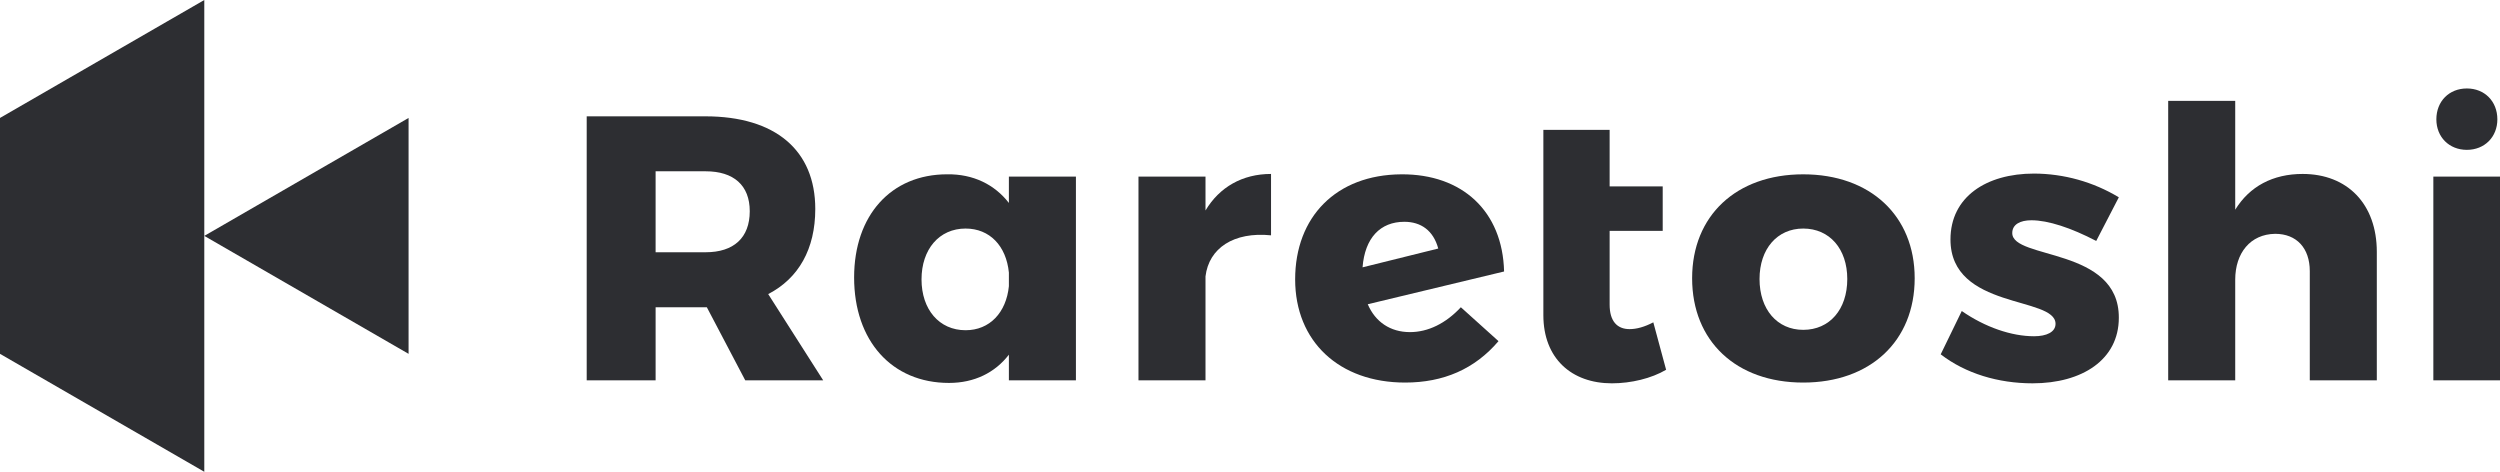
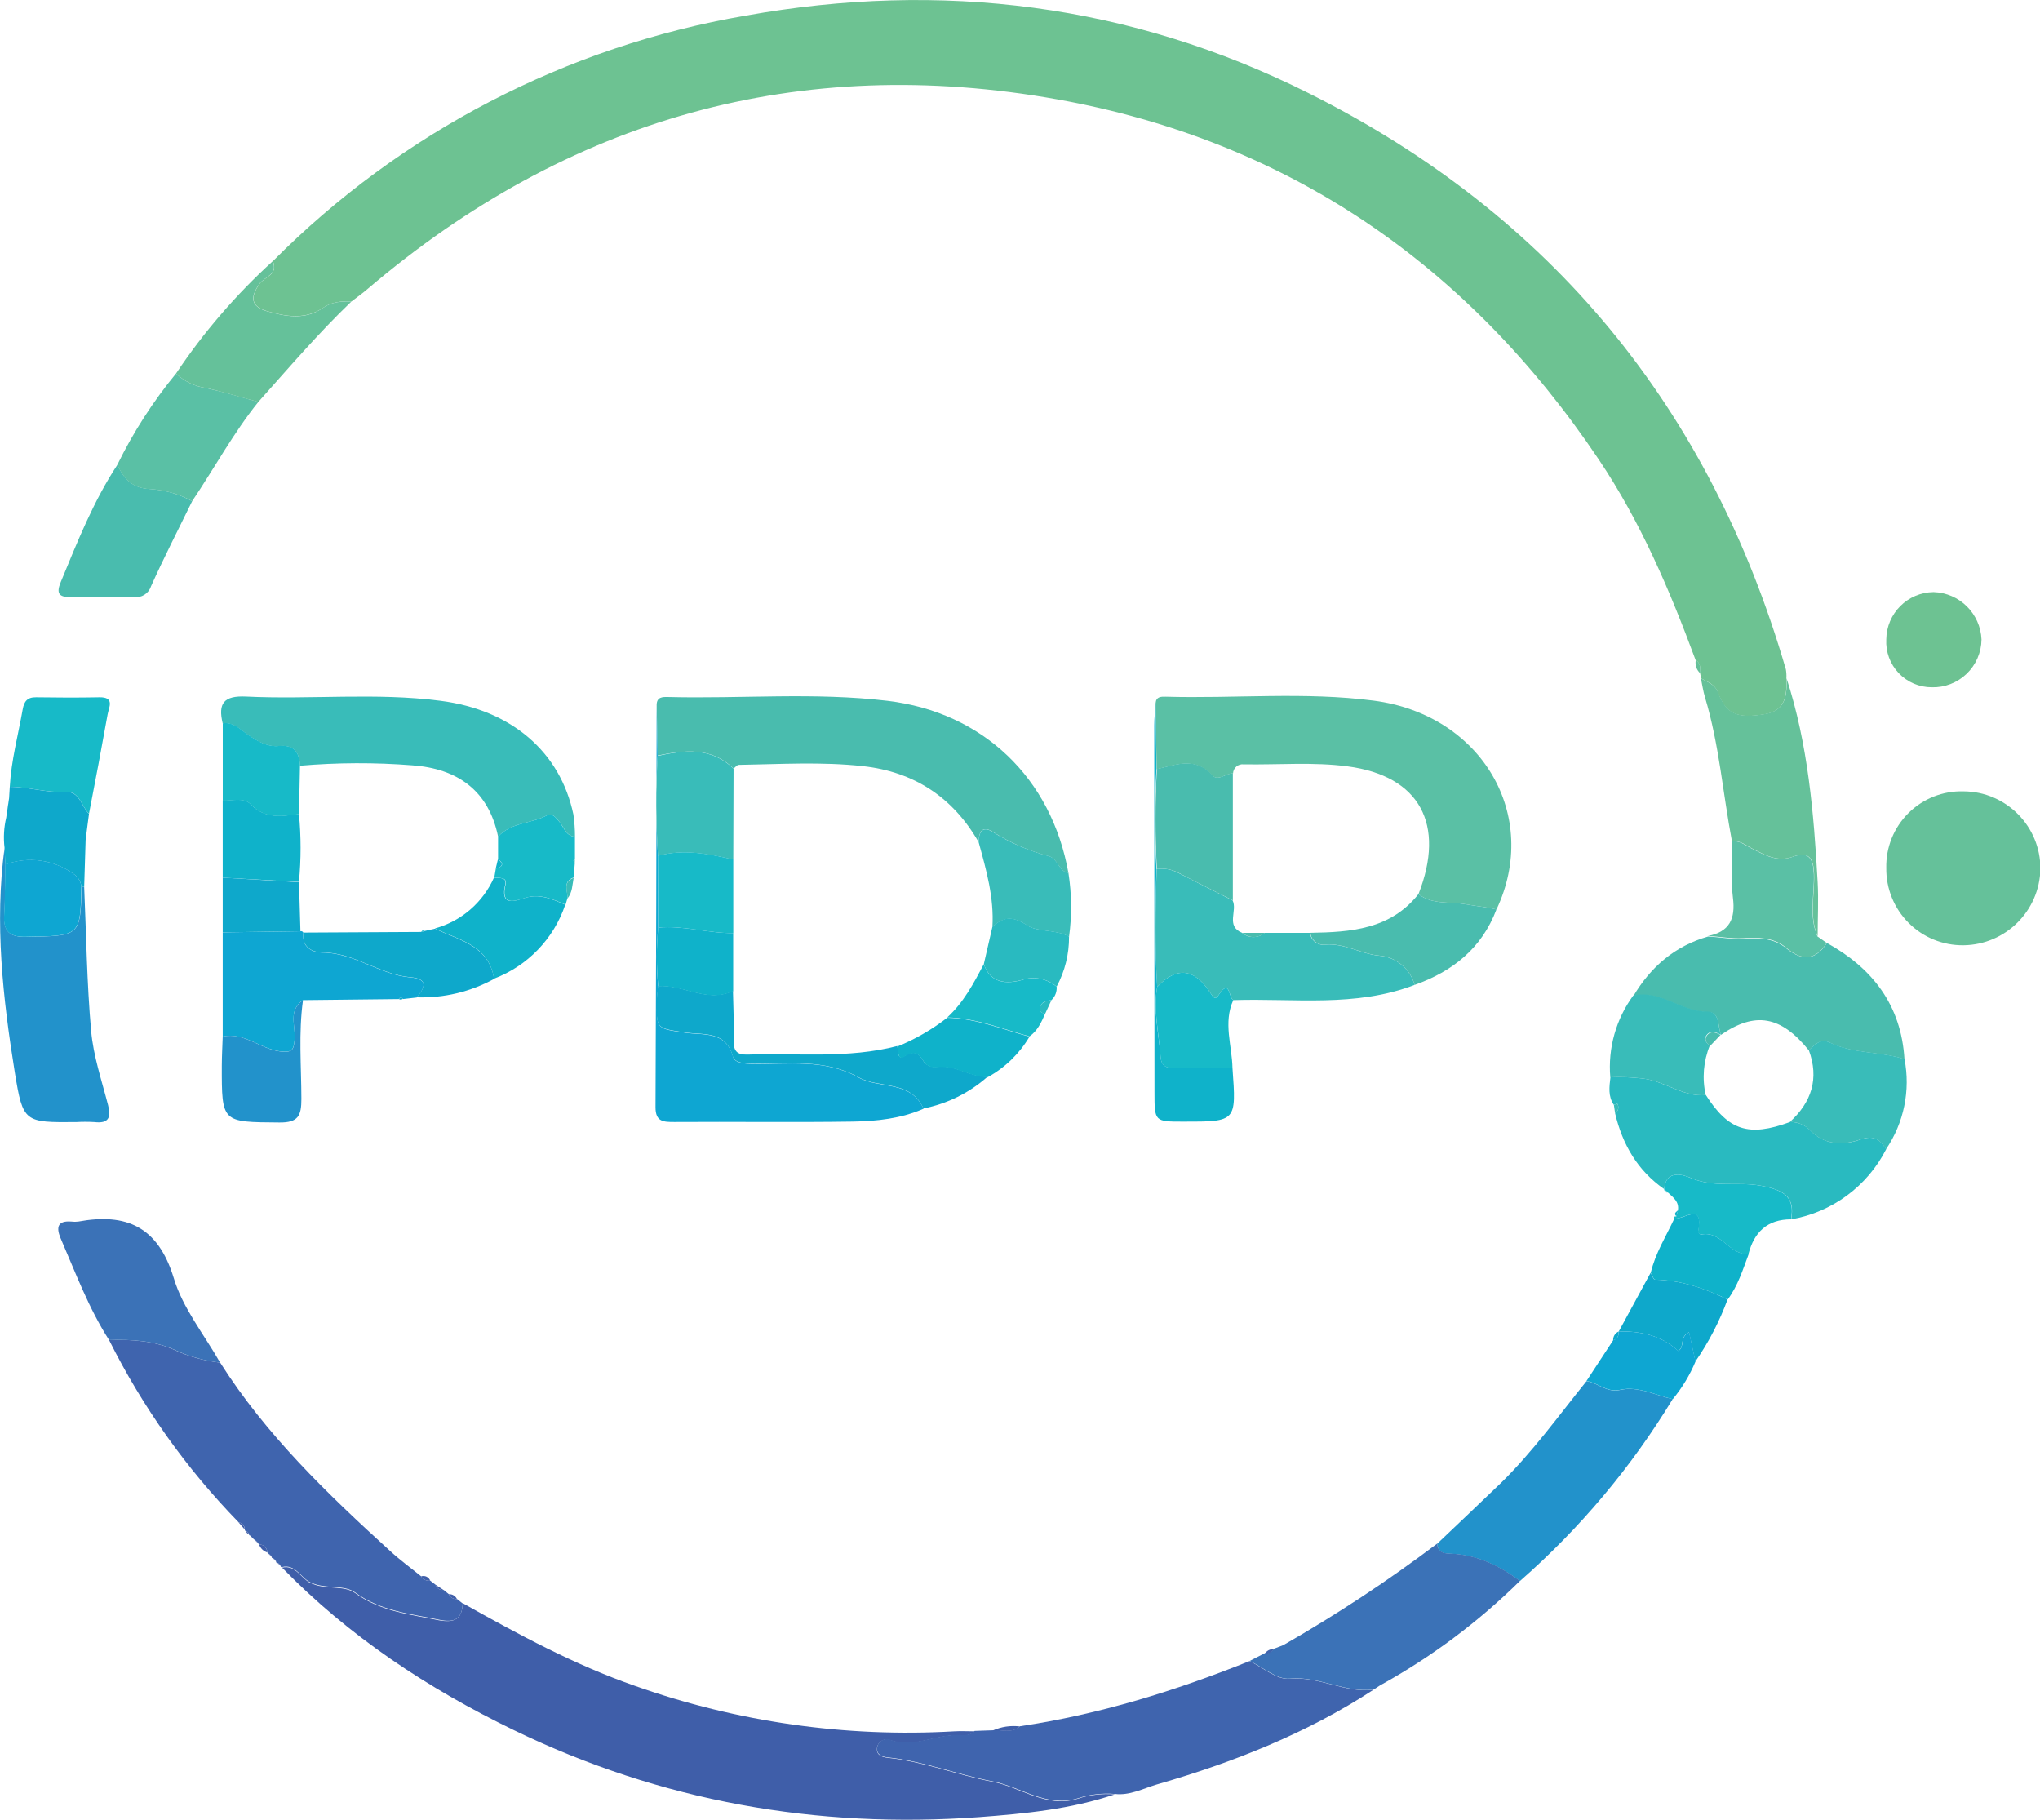
- <svg xmlns="http://www.w3.org/2000/svg" id="Layer_1" data-name="Layer 1" viewBox="0 0 2967.45 560">
+ <svg xmlns="http://www.w3.org/2000/svg" viewBox="0 0 448.82 400.17">
  <defs>
-     <style>.cls-1{fill:#2d2e32;}</style>
+     <style>.cls-1{fill:#6dc292;}.cls-2{fill:#3f5ea9;}.cls-3{fill:#5ac0a5;}.cls-4{fill:#3f64ae;}.cls-5{fill:#49bcae;}.cls-6{fill:#39bcb9;}.cls-7{fill:#2292cb;}.cls-8{fill:#29bac0;}.cls-9{fill:#65c19a;}.cls-10{fill:#3b72b7;}.cls-11{fill:#0ea6d2;}.cls-12{fill:#0ea8cb;}.cls-13{fill:#17bac8;}.cls-14{fill:#0fb2ca;}</style>
  </defs>
-   <polygon class="cls-1" points="484.97 420 484.97 140 242.49 280 484.97 420" />
-   <polygon class="cls-1" points="242.49 280 242.49 0 0 140 0 420 242.49 560 242.49 280 242.49 280" />
-   <path class="cls-1" d="M884.58,451.42,839,364.7h-60.8v86.72H696.4V138.08H837.2c83.14,0,130.52,40.23,130.52,110,0,47.38-19.67,82.25-55.88,101l65.27,102.36Zm-106.39-152h59.45c33.08,0,52.3-17,52.3-48.72,0-30.84-19.22-47.38-52.3-47.38H778.19Z" />
-   <path class="cls-1" d="M1277.1,209.6V451.42h-79.57V421c-16.54,21.46-41.12,33.53-71.07,33.53-68,0-112.64-50.06-112.64-125.16,0-73.75,43.8-122.47,110.4-122.47,30.84-.45,56.32,12.06,73.31,34V209.6Zm-79.57,130.08v-16.1c-3.13-31.73-22.8-52.3-51.41-52.3-31.28,0-52.29,24.58-52.29,60.35s21,60.34,52.29,60.34C1174.73,392,1194.4,371,1197.53,339.68Z" />
-   <path class="cls-1" d="M1508.69,206.47v72.86c-44.26-4.47-73.76,15.19-77.78,48.72V451.42h-79.56V209.6h79.56v40.23C1447.45,222.11,1474.72,206.47,1508.69,206.47Z" />
-   <path class="cls-1" d="M1734,364.7l44.69,40.23c-28.16,33.08-65.25,49.17-110.85,49.17-78.22,0-130.52-48.72-130.52-122.47,0-74.21,48.73-124.26,126-124.71,72.41-.45,120.24,43.8,122,115.33l-161.81,38.87c8.94,21,26.82,33.09,50.06,33.09C1695.11,394.21,1716.11,383.92,1734,364.7Zm-116.67-47.38L1707.18,295c-5.82-21.45-20.57-31.73-40.23-31.73C1638.34,263.24,1620,282.46,1617.33,317.32Z" />
-   <path class="cls-1" d="M1977.65,438.9c-17.43,10.28-41.57,16.1-64.36,16.1-47.83,0-81.35-29.5-81.35-80.91V154.17h78.66v67.05h63V274h-63v87.6c0,19.67,8.94,29.06,23.69,29.06q12.74,0,28.16-8.05Z" />
-   <path class="cls-1" d="M2272.69,330.29c0,74.64-52.74,123.81-132.31,123.81s-131.86-49.17-131.86-123.81c0-74.21,52.3-123.37,131.86-123.37S2272.69,256.08,2272.69,330.29Zm-184.16.89c0,36.21,21,60.34,51.85,60.34,31.3,0,52.3-24.13,52.3-60.34,0-35.76-21-59.9-52.3-59.9C2109.54,271.28,2088.53,295.42,2088.53,331.18Z" />
-   <path class="cls-1" d="M2411.3,261.45c-13.41,0-22.79,4.91-22.79,15.19,0,31.74,126.94,16.55,126.49,100.58,0,49.62-43.36,77.78-102.36,77.78-40.67,0-79.56-11.62-109.06-34.42l25-51.4c27.71,19.22,59,29.94,85.82,29.94,14.75,0,25.48-4.91,25.48-14.75,0-33.08-124.71-16.53-124.71-100.12,0-50.51,42.46-78.22,99.23-78.22A196.32,196.32,0,0,1,2515,234.19L2488.18,286C2458.23,270.39,2431,261.45,2411.3,261.45Z" />
-   <path class="cls-1" d="M2821.23,299V451.42h-79.56V321.8c0-27.28-15.65-44.26-41.12-44.26-29.51.45-47.39,22.8-47.39,54.54V451.42H2573.6V119.76h79.56V248.93c17-27.71,44.7-42.46,80-42.46C2786.37,206.47,2821.23,242.23,2821.23,299Z" />
-   <path class="cls-1" d="M2967.45,209.6V451.42h-79.12V209.6Zm-3.13-67.95c0,21-15.2,36.22-36.21,36.22s-36.2-15.21-36.2-36.22c0-21.45,15.19-36.65,36.2-36.65S2964.32,120.2,2964.32,141.65Z" />
+   <g id="Layer_2" data-name="Layer 2">
+     <g id="Layer_1-2" data-name="Layer 1">
+       <path class="cls-1" d="M374.21,149.19c0-.36-.1-.71-.16-1.07,0-1.07.19-2.22-1-2.92-5.69-15.38-12.1-30.42-21.29-44.1C323,58.24,283.41,31,232.69,21.87,175.91,11.7,125,26,80.9,63.54c-1.14,1-2.36,1.83-3.53,2.75-2.18-.05-4.32.07-6.21,1.37-4,2.73-8.19,2-12.39.78-3.68-1.06-3.67-3.15-1.67-6,1.1-1.57,4.19-2,2.94-5a192.4,192.4,0,0,1,104-54C207.12-4.28,248.71.87,287.91,20.49c53.46,26.75,88.3,69.36,105,126.75a8.53,8.53,0,0,1,.11,2c.11,3.65-.1,7.09-4.76,7.88-6.15,1-8.5,0-10.36-4.88C377.25,150.42,375.58,150,374.21,149.19Z" />
+       <path class="cls-2" d="M101.8,352.65c12.24,6.87,24.54,13.54,37.89,18.19a179.63,179.63,0,0,0,70.27,10c1.48-.09,3,0,4.45,0-1,1.13-2.43.9-3.72.88-5-.1-9.69,2.86-14.84,1.07a2.12,2.12,0,0,0-2.91,1.87c-.09,1.47,1.16,1.86,2.37,2,7.9.83,15.32,3.8,23,5.26,6.23,1.18,11.77,5.82,18.66,3.79a20.78,20.78,0,0,1,8.3-1c-9.67,3.27-19.76,4.24-29.81,5-35.77,2.6-70.06-3.46-102.4-19.13-18.88-9.15-36.27-20.6-51-35.75,3-.69,4.09,2.33,6.21,3.36,3.32,1.61,7.34.41,9.86,2.23,5.66,4.11,12.08,4.67,18.47,6C100.08,357,101.67,356.16,101.8,352.65Z" />
+       <path class="cls-3" d="M254.25,154.65c.11-1.41,1.17-1.42,2.16-1.4,15.27.44,30.6-1.12,45.83.87,23.79,3.1,36.75,25.28,27,45.94-2.24-.55-4.56-.75-6.8-1.15-3.46-.63-7.28.16-10.36-2.23,6-15.32.31-26-15.58-28.1-7.52-1-15.25-.32-22.89-.45a2.1,2.1,0,0,0-2.33,2c-1.59-.07-3.3,1.86-4.63.4-3.77-4.14-8-2.25-12.18-1.32Z" />
+       <path class="cls-4" d="M245.29,394.62a20.78,20.78,0,0,0-8.3,1c-6.89,2-12.43-2.61-18.66-3.79-7.7-1.46-15.12-4.43-23-5.26-1.21-.12-2.46-.51-2.37-2a2.12,2.12,0,0,1,2.91-1.87c5.15,1.79,9.87-1.17,14.84-1.07,1.29,0,2.68.25,3.72-.88l4-.14c2-.22,4.2.74,6-.89,17.44-2.6,34.16-7.77,50.48-14.33,2.95,1.39,6,4.16,8.83,3.89,6.49-.62,12.16,3.24,18.5,2.38-14.77,9.65-31,16.06-47.83,20.9C251.42,393.46,248.55,395,245.29,394.62Z" />
+       <path class="cls-4" d="M101.8,352.65c-.13,3.51-1.72,4.36-5.2,3.64-6.39-1.32-12.81-1.88-18.47-6-2.52-1.82-6.54-.62-9.86-2.23-2.12-1-3.25-4.05-6.21-3.36l-.25,0-.08-.24a1.13,1.13,0,0,0-.68-.67c-.24,0-.34-.12-.32-.36a1.25,1.25,0,0,0-.66-.66l-.25-.07-.06-.25a1.38,1.38,0,0,0-.69-.68l-.26-.27a1.76,1.76,0,0,0-1.8-1.76l-.25-.28a1.36,1.36,0,0,0-.68-.68l-.32-.27-.72-.73-.24-.09,0-.26a1.4,1.4,0,0,0-.6-.63c-.24,0-.36-.12-.34-.36a1.57,1.57,0,0,0-1.34-1.56A159.91,159.91,0,0,1,24,294.77c5-.17,10,.14,14.57,2.26a33.19,33.19,0,0,0,9.87,2.71C58.55,315.65,72,328.58,85.82,341.16c2.17,2,4.56,3.73,6.84,5.59a2,2,0,0,0,2,.95l1.14.87a1.6,1.6,0,0,0,1.75,1.15l.19.12c.34.27.67.55,1,.83h0a1.76,1.76,0,0,0,1.8,1.07l.18.11,1,.82Z" />
+       <path class="cls-5" d="M144.47,155c.05-1.69,1.28-1.71,2.47-1.68,16.11.41,32.26-1.08,48.33.84,21,2.52,36.1,17,39.8,37.92-2.15-.43-2.34-3.19-4.3-3.74A43.87,43.87,0,0,1,218.46,183c-2.32-1.5-3.16,0-3.14,2.26-5.66-9.9-14.24-15.5-25.48-16.73-9.07-1-18.2-.43-27.31-.28-.38,0-.76.53-1.14.81-4.91-4.8-10.77-4.06-16.71-2.87Z" />
+       <path class="cls-6" d="M49,159.14c-1.07-4.41.21-6.16,5.15-5.92,14.24.69,28.54-.91,42.74.93,15.68,2,26.37,11.28,29.26,25a33.29,33.29,0,0,1,.35,4.91c-2-.17-2.4-2.11-3.43-3.3-.81-.93-1.54-2.05-2.81-1.37-3.44,1.84-7.84,1.47-10.67,4.67-2.09-10.27-9.07-15-18.86-15.71a150.29,150.29,0,0,0-24.74.09c-.1-2.94-1.35-4.65-4.56-4.33-2.63.26-4.67-1-6.78-2.4C52.94,160.59,51.42,158.78,49,159.14Z" />
+       <path class="cls-7" d="M368,307.77a171.21,171.21,0,0,1-33.59,40c-4.66-3.41-9.69-5.87-15.6-6-1.52,0-2.51-.55-2.61-2.2,4.66-4.45,9.35-8.85,14-13.34,7-6.85,12.72-14.81,18.84-22.41,2.53.33,4.37,2.59,7.43,1.92C360.4,304.85,364.17,306.9,368,307.77Z" />
+       <path class="cls-5" d="M401.94,207.42C412,213,418.29,221.13,419,233c-5.33-1.74-11.18-1.12-16.35-3.62-2.11-1-3.38.4-4.7,1.65-6.13-7.58-11.79-8.57-19.31-3.4-.75-1.85-.22-5.08-2.92-5-5.8.07-10.4-4.86-16.36-3.53,3.83-6.44,9.13-11,16.43-13.09,2.57.12,5.05.63,7.74.48,3-.17,6.66-.27,9.39,2.05C396.34,211.35,399.36,211.46,401.94,207.42Z" />
+       <path class="cls-8" d="M366.12,261.56c-5.86-4.09-9.16-9.82-10.78-16.65a1.58,1.58,0,0,0,.49-2.13,4.2,4.2,0,0,0-.76.27c-1.32-1.89-1-4-.76-6.07a43.26,43.26,0,0,1,7,.25c4.94.52,8.92,4.13,14,3.66,5,7.81,9.42,9.25,18.49,5.93a5.89,5.89,0,0,1,4.41,1.76c3.18,3.37,7.28,3.42,11.15,2.07,2.92-1,4.29,0,5.61,2.16a29,29,0,0,1-20.89,15.41c.85-4.67-1.17-6.41-6.73-7.41-5-.9-10.19.49-15.19-1.64C370.58,258.51,366.58,257,366.12,261.56Z" />
+       <path class="cls-9" d="M415,190.94a16.51,16.51,0,0,1,17-16.87,17,17,0,0,1,16.91,17.1A17.14,17.14,0,0,1,432,207.93,16.79,16.79,0,0,1,415,190.94Z" />
+       <path class="cls-10" d="M316.21,339.54c.1,1.65,1.09,2.17,2.61,2.2,5.91.12,10.94,2.58,15.6,6a140.41,140.41,0,0,1-30.8,23l-1.36.89,0,0c-6.34.86-12-3-18.5-2.38-2.79.27-5.88-2.5-8.83-3.89l3.39-1.73a2,2,0,0,0,2-1l.07,0,1.95-.75A322.39,322.39,0,0,0,316.21,339.54Z" />
+       <path class="cls-11" d="M144.47,155l.21,11.24a185.94,185.94,0,0,0,.08,22q0,7.9.05,15.81a68.85,68.85,0,0,0,0,12.92c-.09,1-.24,2-.26,3-.15,6.59-.09,6.24,6.3,7.21,3.82.58,8.89-.49,10.44,5.32.35,1.3,2.42,1.49,4,1.52,8,.15,16.12-1.19,23.6,3,4.62,2.58,11.47.55,14.31,6.87-4.95,2.17-10.26,2.74-15.52,2.83-13.1.2-26.2,0-39.3.09-2.36,0-4.18,0-4.16-3.26Q144.41,199.24,144.47,155Z" />
+       <path class="cls-6" d="M311.23,216.65c-13,5-26.54,2.91-39.9,3.35-1-.48-.71-5-3.25-1.07-.69,1.08-1.14.49-1.69-.37-3.54-5.58-7.49-6.05-11.8-1.46-.53-8.64-.4-17.29-.12-25.94a7.8,7.8,0,0,1,4.71.82c4,2.07,8,4.05,12,6.07,1.14,2.26-1.59,5.65,2.1,7.15a3.77,3.77,0,0,0,4.94,0h10a2.93,2.93,0,0,0,3.15,2.62c4.3-.47,7.91,2,12,2.4A8.81,8.81,0,0,1,311.23,216.65Z" />
+       <path class="cls-7" d="M18.52,195.08c.46,10.57.59,21.18,1.53,31.71.49,5.5,2.33,10.89,3.72,16.29.72,2.79.11,4.11-3,3.75a32.83,32.83,0,0,0-4,0c-11.4.08-11.71.13-13.51-10.91C.63,219.55-1.21,203.1,1,186.5l.21,3.65c-.08,3.79-.06,7.59-.27,11.37-.19,3.5,1.41,4.62,4.75,4.56,12-.2,12-.13,12.26-11C18.11,195.06,18.32,195.06,18.52,195.08Z" />
+       <path class="cls-9" d="M374.21,149.19c1.37.85,3,1.23,3.73,3,1.86,4.87,4.21,5.92,10.36,4.88,4.66-.79,4.87-4.23,4.76-7.88,4.73,14.58,6,29.69,6.84,44.85.22,4,0,7.95,0,11.92-1.91-4.44-.65-9.09-.78-13.64-.11-3.49-1.11-5.18-4.66-3.87-3.4,1.25-6.13-.38-8.89-1.76-1.47-.73-2.71-1.89-4.52-1.61-2-10.56-2.81-21.33-5.93-31.68C374.7,152,374.51,150.6,374.21,149.19Z" />
+       <path class="cls-11" d="M87.73,219.77,66.66,220c-3.36,2.27-1.57,5.72-1.84,8.64-.21,2.25-.49,2.95-3.17,2.63C57.24,230.71,53.72,227,49,228q0-11.46,0-22.91l17.1-.24a.54.54,0,0,1,.65.33c-.41,3.2,1.93,4.35,4.21,4.36,7,.06,12.56,4.88,19.34,5.46,4,.35,3.21,2.23,1.39,4.42l-3,.34C88.33,219.3,88,219.34,87.73,219.77Z" />
+       <path class="cls-10" d="M48.43,299.74A33.19,33.19,0,0,1,38.56,297C34,294.91,29,294.6,24,294.77c-4.5-7-7.38-14.82-10.68-22.42-1-2.4-.64-3.89,2.4-3.64a5.72,5.72,0,0,0,1.49,0c10.57-1.94,17.54,1.1,21,12.37C40.18,287.73,44.92,293.55,48.43,299.74Z" />
+       <path class="cls-5" d="M42.28,110.24c-3.05,6.24-6.22,12.42-9.07,18.75a3.43,3.43,0,0,1-3.74,2.34c-4.65-.05-9.29-.09-13.93,0-2.67.07-3.17-.9-2.19-3.26,3.67-8.86,7.18-17.79,12.49-25.85,1.41,3.11,3.28,5.17,7.19,5.35A22.12,22.12,0,0,1,42.28,110.24Z" />
+       <path class="cls-3" d="M42.28,110.24A22.12,22.12,0,0,0,33,107.59c-3.91-.18-5.78-2.24-7.19-5.35A102.31,102.31,0,0,1,38.73,82.16a11.86,11.86,0,0,0,6.49,3.17c3.91.87,7.75,2,11.62,3.08C51.34,95.25,47.15,103,42.28,110.24Z" />
+       <path class="cls-9" d="M56.84,88.41c-3.87-1-7.71-2.21-11.62-3.08a11.86,11.86,0,0,1-6.49-3.17A133.61,133.61,0,0,1,60,57.46c1.25,2.95-1.84,3.42-2.94,5-2,2.84-2,4.93,1.67,6,4.2,1.2,8.42,2,12.39-.78,1.89-1.3,4-1.42,6.21-1.37C70.08,73.25,63.54,80.91,56.84,88.41Z" />
+       <path class="cls-12" d="M203.16,243.83c-2.84-6.32-9.69-4.29-14.31-6.87-7.48-4.17-15.63-2.83-23.6-3-1.54,0-3.61-.22-4-1.52-1.55-5.81-6.62-4.74-10.44-5.32-6.39-1-6.45-.62-6.3-7.21,0-1,.17-2,.26-3,5.54-.42,10.79,3.77,16.49,1.05.07,3.62.26,7.25.16,10.87-.06,2.31.66,3.23,3.07,3.15,11-.37,22.08.94,32.93-1.89.19,1,0,3.17,1.45,2.27,2.45-1.49,3.3-.7,4.47,1.32a3.12,3.12,0,0,0,2.63,1c4.07-.61,7.4,2.24,11.31,2.16A29.91,29.91,0,0,1,203.16,243.83Z" />
+       <path class="cls-6" d="M414.94,252.81c-1.32-2.13-2.69-3.18-5.61-2.16-3.87,1.35-8,1.3-11.15-2.07a5.89,5.89,0,0,0-4.41-1.76c4.8-4.37,6.49-9.57,4.19-15.82,1.32-1.25,2.59-2.67,4.7-1.65,5.17,2.5,11,1.88,16.35,3.62A26.38,26.38,0,0,1,414.94,252.81Z" />
+       <path class="cls-13" d="M2.15,173.08C2.47,167.27,4,161.66,5,156c.3-1.69,1-2.65,2.92-2.62,4.64.07,9.29.09,13.93,0,3.47-.06,2.1,2.22,1.83,3.74C22.37,164.41,21,171.72,19.58,179c-1.69-1.65-2.07-5-5.12-4.83C10.27,174.44,6.29,173.06,2.15,173.08Z" />
+       <path class="cls-3" d="M381,185.1c1.81-.28,3,.88,4.52,1.61,2.76,1.38,5.49,3,8.89,1.76,3.55-1.31,4.55.38,4.66,3.87.13,4.55-1.13,9.2.78,13.64l2.05,1.44c-2.58,4-5.6,3.93-9,1-2.73-2.32-6.39-2.22-9.39-2.05-2.69.15-5.17-.36-7.74-.48,4.72-.93,6.09-3.75,5.49-8.42C380.76,193.43,381.09,189.24,381,185.1Z" />
+       <path class="cls-6" d="M375.28,240.89c-5,.47-9-3.14-14-3.66a43.26,43.26,0,0,0-7-.25,26.64,26.64,0,0,1,5.06-18c6-1.33,10.56,3.6,16.36,3.53,2.7,0,2.17,3.2,2.92,5l-.11.05c-1-.5-2.11-1-3,.07-.72.91-.2,1.75.67,2.34A18.18,18.18,0,0,0,375.28,240.89Z" />
+       <path class="cls-5" d="M311.23,216.65a8.81,8.81,0,0,0-7.79-6.44c-4.12-.38-7.73-2.87-12-2.4a2.93,2.93,0,0,1-3.15-2.62c8.89-.14,17.62-.74,23.78-8.51,3.08,2.39,6.9,1.6,10.36,2.23,2.24.4,4.56.6,6.8,1.15C326,208.6,319.59,213.69,311.23,216.65Z" />
+       <path class="cls-12" d="M91.7,219.38c1.82-2.19,2.59-4.07-1.39-4.42-6.78-.58-12.34-5.4-19.34-5.46-2.28,0-4.62-1.16-4.21-4.36L92.64,205a1.7,1.7,0,0,0,.76-.21l2.31-.51c5.26,2.59,11.84,3.62,13,11.05A33.19,33.19,0,0,1,91.7,219.38Z" />
+       <path class="cls-1" d="M425,151.18A10,10,0,0,1,415,140.64a10.53,10.53,0,0,1,10.4-10.4,10.9,10.9,0,0,1,10.55,10.44A10.65,10.65,0,0,1,425,151.18Z" />
+       <path class="cls-7" d="M49,228c4.72-1,8.24,2.75,12.65,3.29,2.68.32,3-.38,3.17-2.63.27-2.92-1.52-6.37,1.84-8.64-1,7.22-.37,14.47-.35,21.7,0,3.71-.68,5.24-4.84,5.2-12.68-.1-12.69.08-12.67-12.5C48.81,232.24,48.93,230.1,49,228Z" />
+       <path class="cls-6" d="M215.32,185.29c0-2.26.82-3.76,3.14-2.26a43.87,43.87,0,0,0,12.31,5.29c2,.55,2.15,3.31,4.3,3.74a48.09,48.09,0,0,1,.13,14c-2.89-1.66-6.87-1-9.11-2.43-3.28-2.16-5.22-2-7.75.27C218.73,197.45,217,191.38,215.32,185.29Z" />
+       <path class="cls-13" d="M254.59,217.1c4.31-4.59,8.26-4.12,11.8,1.46.55.86,1,1.45,1.69.37,2.54-3.92,2.22.59,3.25,1.07-2.25,5-.26,10-.17,15-4.15,0-8.3,0-12.45,0-1.82,0-3.22-.26-3.38-2.58C255,227.31,253.69,222.26,254.59,217.1Z" />
+       <path class="cls-14" d="M254.59,217.1c-.9,5.16.37,10.21.74,15.3.16,2.32,1.56,2.59,3.38,2.58,4.15,0,8.3,0,12.45,0,.86,11.76.86,11.76-10.79,11.75-6.37,0-6.37,0-6.37-6.46q0-40.35-.05-80.7c0-1.64.19-3.28.3-4.92l.18,14.54a198.78,198.78,0,0,0,0,22C254.19,199.81,254.06,208.46,254.59,217.1Z" />
+       <path class="cls-14" d="M108.68,215.28c-1.13-7.43-7.71-8.46-13-11.05a20,20,0,0,0,13-11.19c1.06.17,2.89-.19,2.48,1.51-1.17,4.84,2,3.71,4.2,3,3.38-1.08,6.14.25,9,1.46A26.42,26.42,0,0,1,108.68,215.28Z" />
+       <path class="cls-12" d="M2.15,173.08c4.14,0,8.12,1.36,12.31,1.12,3.05-.18,3.43,3.18,5.12,4.83-.11.78-.21,1.57-.31,2.35-.14,1.12-.29,2.24-.43,3.36-.11,3.45-.21,6.89-.32,10.34-.2,0-.41,0-.61,0a3.74,3.74,0,0,0-1.73-2.84,16.08,16.08,0,0,0-15-2.07L1,186.5a19.08,19.08,0,0,1,.37-6.65L2,175.58Z" />
+       <path class="cls-13" d="M366.12,261.56c.46-4.54,4.46-3.05,6-2.39,5,2.13,10.17.74,15.19,1.64,5.56,1,7.58,2.74,6.73,7.41-5.19,0-8.12,2.79-9.36,7.64-4.21.32-6-5.32-10.55-4.28-.13,0-.58-.5-.54-.7,1.26-6.6-3.16-2.55-5.27-2.83l.06-.44.45-.05.33-1.34c.31-1.89-1.06-2.83-2.2-3.9a1.45,1.45,0,0,0-.46-.43l-.3,0Z" />
+       <path class="cls-14" d="M49,193.06v-17c2.08.12,4.61-.75,6.12.82,3.19,3.32,6.86,2.68,10.65,2.16a77.79,77.79,0,0,1,0,14.95Z" />
+       <path class="cls-13" d="M65.78,179.07c-3.79.53-7.46,1.17-10.65-2.15-1.51-1.57-4-.7-6.12-.82q0-8.47,0-17c2.43-.36,3.95,1.45,5.65,2.58,2.11,1.4,4.15,2.66,6.78,2.4,3.21-.32,4.46,1.39,4.56,4.33Q65.89,173.76,65.78,179.07Z" />
+       <path class="cls-13" d="M124.43,199c-2.89-1.21-5.65-2.54-9-1.46-2.21.71-5.37,1.84-4.2-3,.41-1.7-1.42-1.34-2.48-1.51l.33-1.94c1.4-.41,2-1,.5-2.1l0-4.93c2.83-3.2,7.23-2.83,10.67-4.67,1.27-.68,2,.44,2.81,1.37,1,1.19,1.41,3.13,3.43,3.3v5c-.12.09-.34.21-.32.27a3.7,3.7,0,0,0,.28.69c-.08,1-.16,2-.23,3-2.51.9-1.3,2.92-1.37,4.55Z" />
+       <path class="cls-12" d="M356.15,292.87l7-12.89c.31.52.61,1.49.93,1.5,5.72.12,11,1.9,16,4.37A60.94,60.94,0,0,1,373,299.49c-.45-2.09-.91-4.18-1.4-6.44-2.25,1.12-.84,3.2-2.39,4.11C365.52,293.74,361,292.81,356.15,292.87Z" />
+       <path class="cls-11" d="M356.15,292.87c4.84-.06,9.37.87,13.09,4.29,1.55-.91.14-3,2.39-4.11.49,2.26.95,4.35,1.4,6.44a32.9,32.9,0,0,1-5,8.28c-3.84-.87-7.61-2.92-11.57-2.06-3.06.67-4.9-1.59-7.43-1.92l5.9-9c1-.27,1.2-1,1.22-1.93Z" />
+       <path class="cls-14" d="M380.11,285.85c-5.07-2.47-10.32-4.25-16-4.37-.32,0-.62-1-.93-1.5,1-4.28,3.35-8,5.19-11.93,2.11.28,6.53-3.77,5.27,2.83,0,.2.41.73.54.7,4.53-1,6.34,4.6,10.55,4.28C383.43,279.32,382.35,282.85,380.11,285.85Z" />
+       <path class="cls-14" d="M217.32,236.94c-3.91.08-7.24-2.77-11.31-2.16a3.12,3.12,0,0,1-2.63-1c-1.17-2-2-2.81-4.47-1.32-1.47.9-1.26-1.27-1.45-2.27a46.84,46.84,0,0,0,10.93-6.31c6.33.11,12.12,2.53,18.1,4.17A24.19,24.19,0,0,1,217.32,236.94Z" />
+       <path class="cls-8" d="M218.34,203.87c2.53-2.32,4.47-2.43,7.75-.27,2.24,1.46,6.22.77,9.11,2.43a22.9,22.9,0,0,1-2.73,11,7.94,7.94,0,0,0-7.68-1.46c-3.27.88-6.89.8-8.34-3.5Z" />
+       <path class="cls-13" d="M216.45,212.09c1.45,4.3,5.07,4.38,8.34,3.5a7.94,7.94,0,0,1,7.68,1.46,3.61,3.61,0,0,1-1.15,2.95c-1.18.12-2.31.4-2.56,1.77-.14.78.51,1.08,1.18,1.21-.83,1.9-1.68,3.78-3.45,5-6-1.64-11.77-4.06-18.1-4.17C212,220.54,214.2,216.31,216.45,212.09Z" />
+       <path class="cls-12" d="M49,193.06l16.78,1c.11,3.59.21,7.19.32,10.78l-17.1.24Z" />
+       <path class="cls-8" d="M229.94,223c-.67-.13-1.32-.43-1.18-1.21.25-1.37,1.38-1.65,2.56-1.77Z" />
+       <path class="cls-6" d="M124.84,197.65c.07-1.63-1.14-3.65,1.37-4.55C125.91,194.66,125.94,196.33,124.84,197.65Z" />
+       <path class="cls-2" d="M224.41,379.77c-1.8,1.63-4,.67-6,.89A11.24,11.24,0,0,1,224.41,379.77Z" />
+       <path class="cls-13" d="M2,175.58c-.21,1.43-.42,2.85-.64,4.27C1.55,178.43,1.76,177,2,175.58Z" />
+       <path class="cls-13" d="M18.84,184.74c.14-1.12.29-2.24.43-3.36C19.12,182.5,19,183.62,18.84,184.74Z" />
+       <path class="cls-12" d="M356.13,292.89c0,.89-.22,1.66-1.22,1.93A2,2,0,0,1,356.13,292.89Z" />
+       <path class="cls-2" d="M57,339.73a1.76,1.76,0,0,1,1.8,1.76A2.79,2.79,0,0,1,57,339.73Z" />
+       <path class="cls-9" d="M373.09,145.2c1.15.7.94,1.85,1,2.92A3.11,3.11,0,0,1,373.09,145.2Z" />
+       <path class="cls-6" d="M355.07,243.05a4.2,4.2,0,0,1,.76-.27,1.58,1.58,0,0,1-.49,2.13Z" />
+       <path class="cls-2" d="M52.49,334.87a1.57,1.57,0,0,1,1.34,1.56Z" />
+       <path class="cls-2" d="M94.65,347.7a2,2,0,0,1-2-.95A1.61,1.61,0,0,1,94.65,347.7Z" />
+       <path class="cls-2" d="M97.54,349.72a1.6,1.6,0,0,1-1.75-1.15Z" />
+       <path class="cls-2" d="M100.53,351.74a1.76,1.76,0,0,1-1.8-1.07A1.87,1.87,0,0,1,100.53,351.74Z" />
+       <path class="cls-4" d="M282.3,362l-1.95.75Z" />
+       <path class="cls-4" d="M280.28,362.75a2,2,0,0,1-2,1A2.21,2.21,0,0,1,280.28,362.75Z" />
+       <path class="cls-6" d="M126.44,190.05a3.7,3.7,0,0,1-.28-.69c0-.06.2-.18.32-.27Z" />
+       <path class="cls-8" d="M366.51,261.89a1.45,1.45,0,0,1,.46.43l-.39,0Z" />
+       <path class="cls-2" d="M54.17,336.79a1.4,1.4,0,0,1,.6.63A.63.63,0,0,1,54.17,336.79Z" />
+       <path class="cls-12" d="M87.73,219.77c.29-.43.6-.47.94-.05l-.46.19Z" />
+       <path class="cls-2" d="M56.08,338.77a1.36,1.36,0,0,1,.68.68Z" />
+       <path class="cls-14" d="M369.17,266.22l-.33,1.34C368.11,266.9,368.81,266.61,369.17,266.22Z" />
+       <path class="cls-2" d="M59.07,341.76a1.38,1.38,0,0,1,.69.68Z" />
+       <path class="cls-2" d="M60.07,342.76a1.25,1.25,0,0,1,.66.66Z" />
+       <path class="cls-2" d="M61.05,343.78a1.13,1.13,0,0,1,.68.67Z" />
+       <path class="cls-2" d="M98.73,350.67c-.33-.28-.66-.56-1-.83Z" />
+       <path class="cls-2" d="M101.74,352.67l-1-.82Z" />
+       <path class="cls-4" d="M302.26,371.67l1.36-.89Z" />
+       <path class="cls-2" d="M55,337.77l.72.73Z" />
+       <path class="cls-5" d="M271.24,170.12l0,27.93c-4-2-8.05-4-12-6.07a7.8,7.8,0,0,0-4.71-.82,198.78,198.78,0,0,1,0-22c4.2-.92,8.41-2.81,12.18,1.33C267.94,172,269.65,170.05,271.24,170.12Z" />
+       <path class="cls-6" d="M161.39,169.09l-.06,20c-5.47-1.29-11-2.36-16.57-.83a185.94,185.94,0,0,1-.08-22C150.62,165,156.48,164.29,161.39,169.09Z" />
+       <path class="cls-13" d="M144.76,188.24c5.61-1.53,11.1-.46,16.57.83q0,8.09,0,16.18c-5.53.08-10.93-1.74-16.5-1.2Q144.78,196.15,144.76,188.24Z" />
+       <path class="cls-14" d="M144.81,204.05c5.57-.54,11,1.28,16.5,1.2q0,6.38,0,12.77c-5.7,2.72-11-1.47-16.49-1.05A68.85,68.85,0,0,1,144.81,204.05Z" />
+       <path class="cls-5" d="M273.32,205.2h4.94A3.77,3.77,0,0,1,273.32,205.2Z" />
+       <path class="cls-11" d="M1.17,190.15a16.08,16.08,0,0,1,15,2.07,3.74,3.74,0,0,1,1.73,2.84c-.24,10.89-.24,10.82-12.26,11C2.31,206.14.71,205,.9,201.52,1.11,197.74,1.09,193.94,1.17,190.15Z" />
+       <path class="cls-5" d="M378.54,227.65l-2.29,2.41c-.87-.59-1.39-1.43-.67-2.34C376.43,226.65,377.53,227.15,378.54,227.65Z" />
+       <path class="cls-14" d="M92.64,205l.33-.33.44.12A1.78,1.78,0,0,1,92.64,205Z" />
+       <path class="cls-14" d="M109.05,191.1c.16-.7.33-1.4.5-2.1C111,190.09,110.45,190.69,109.05,191.1Z" />
+     </g>
+   </g>
</svg>
